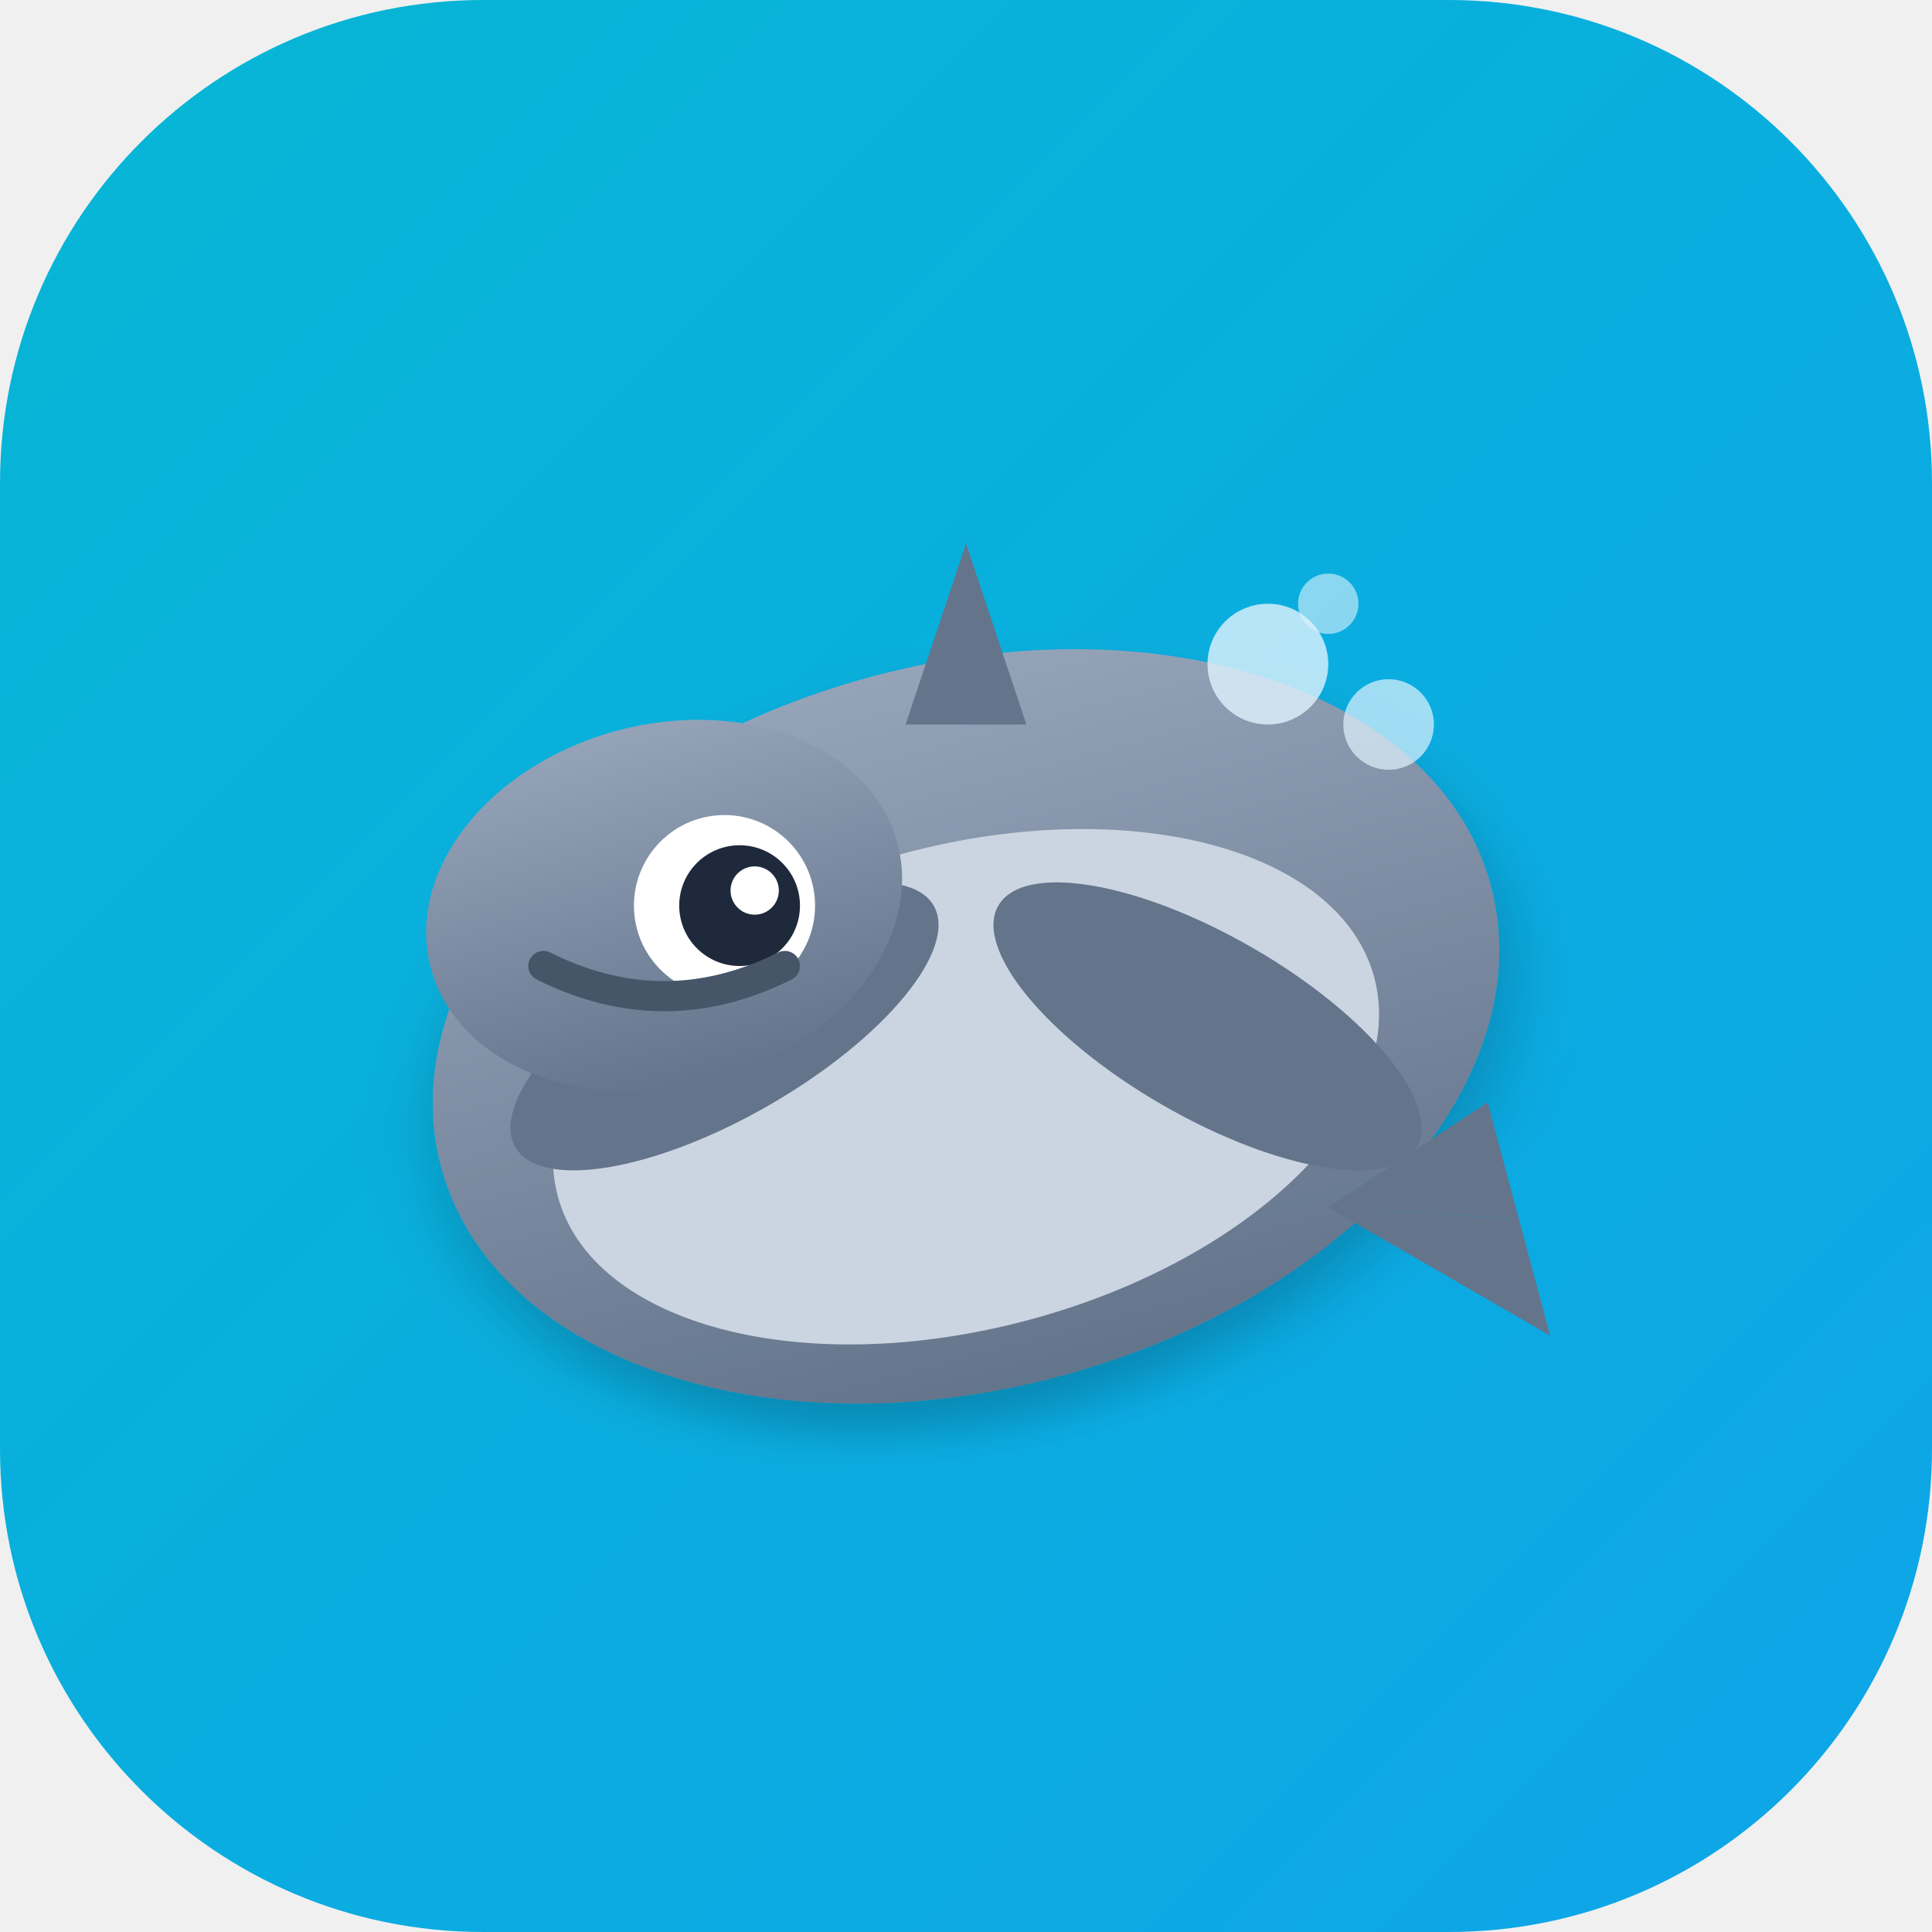
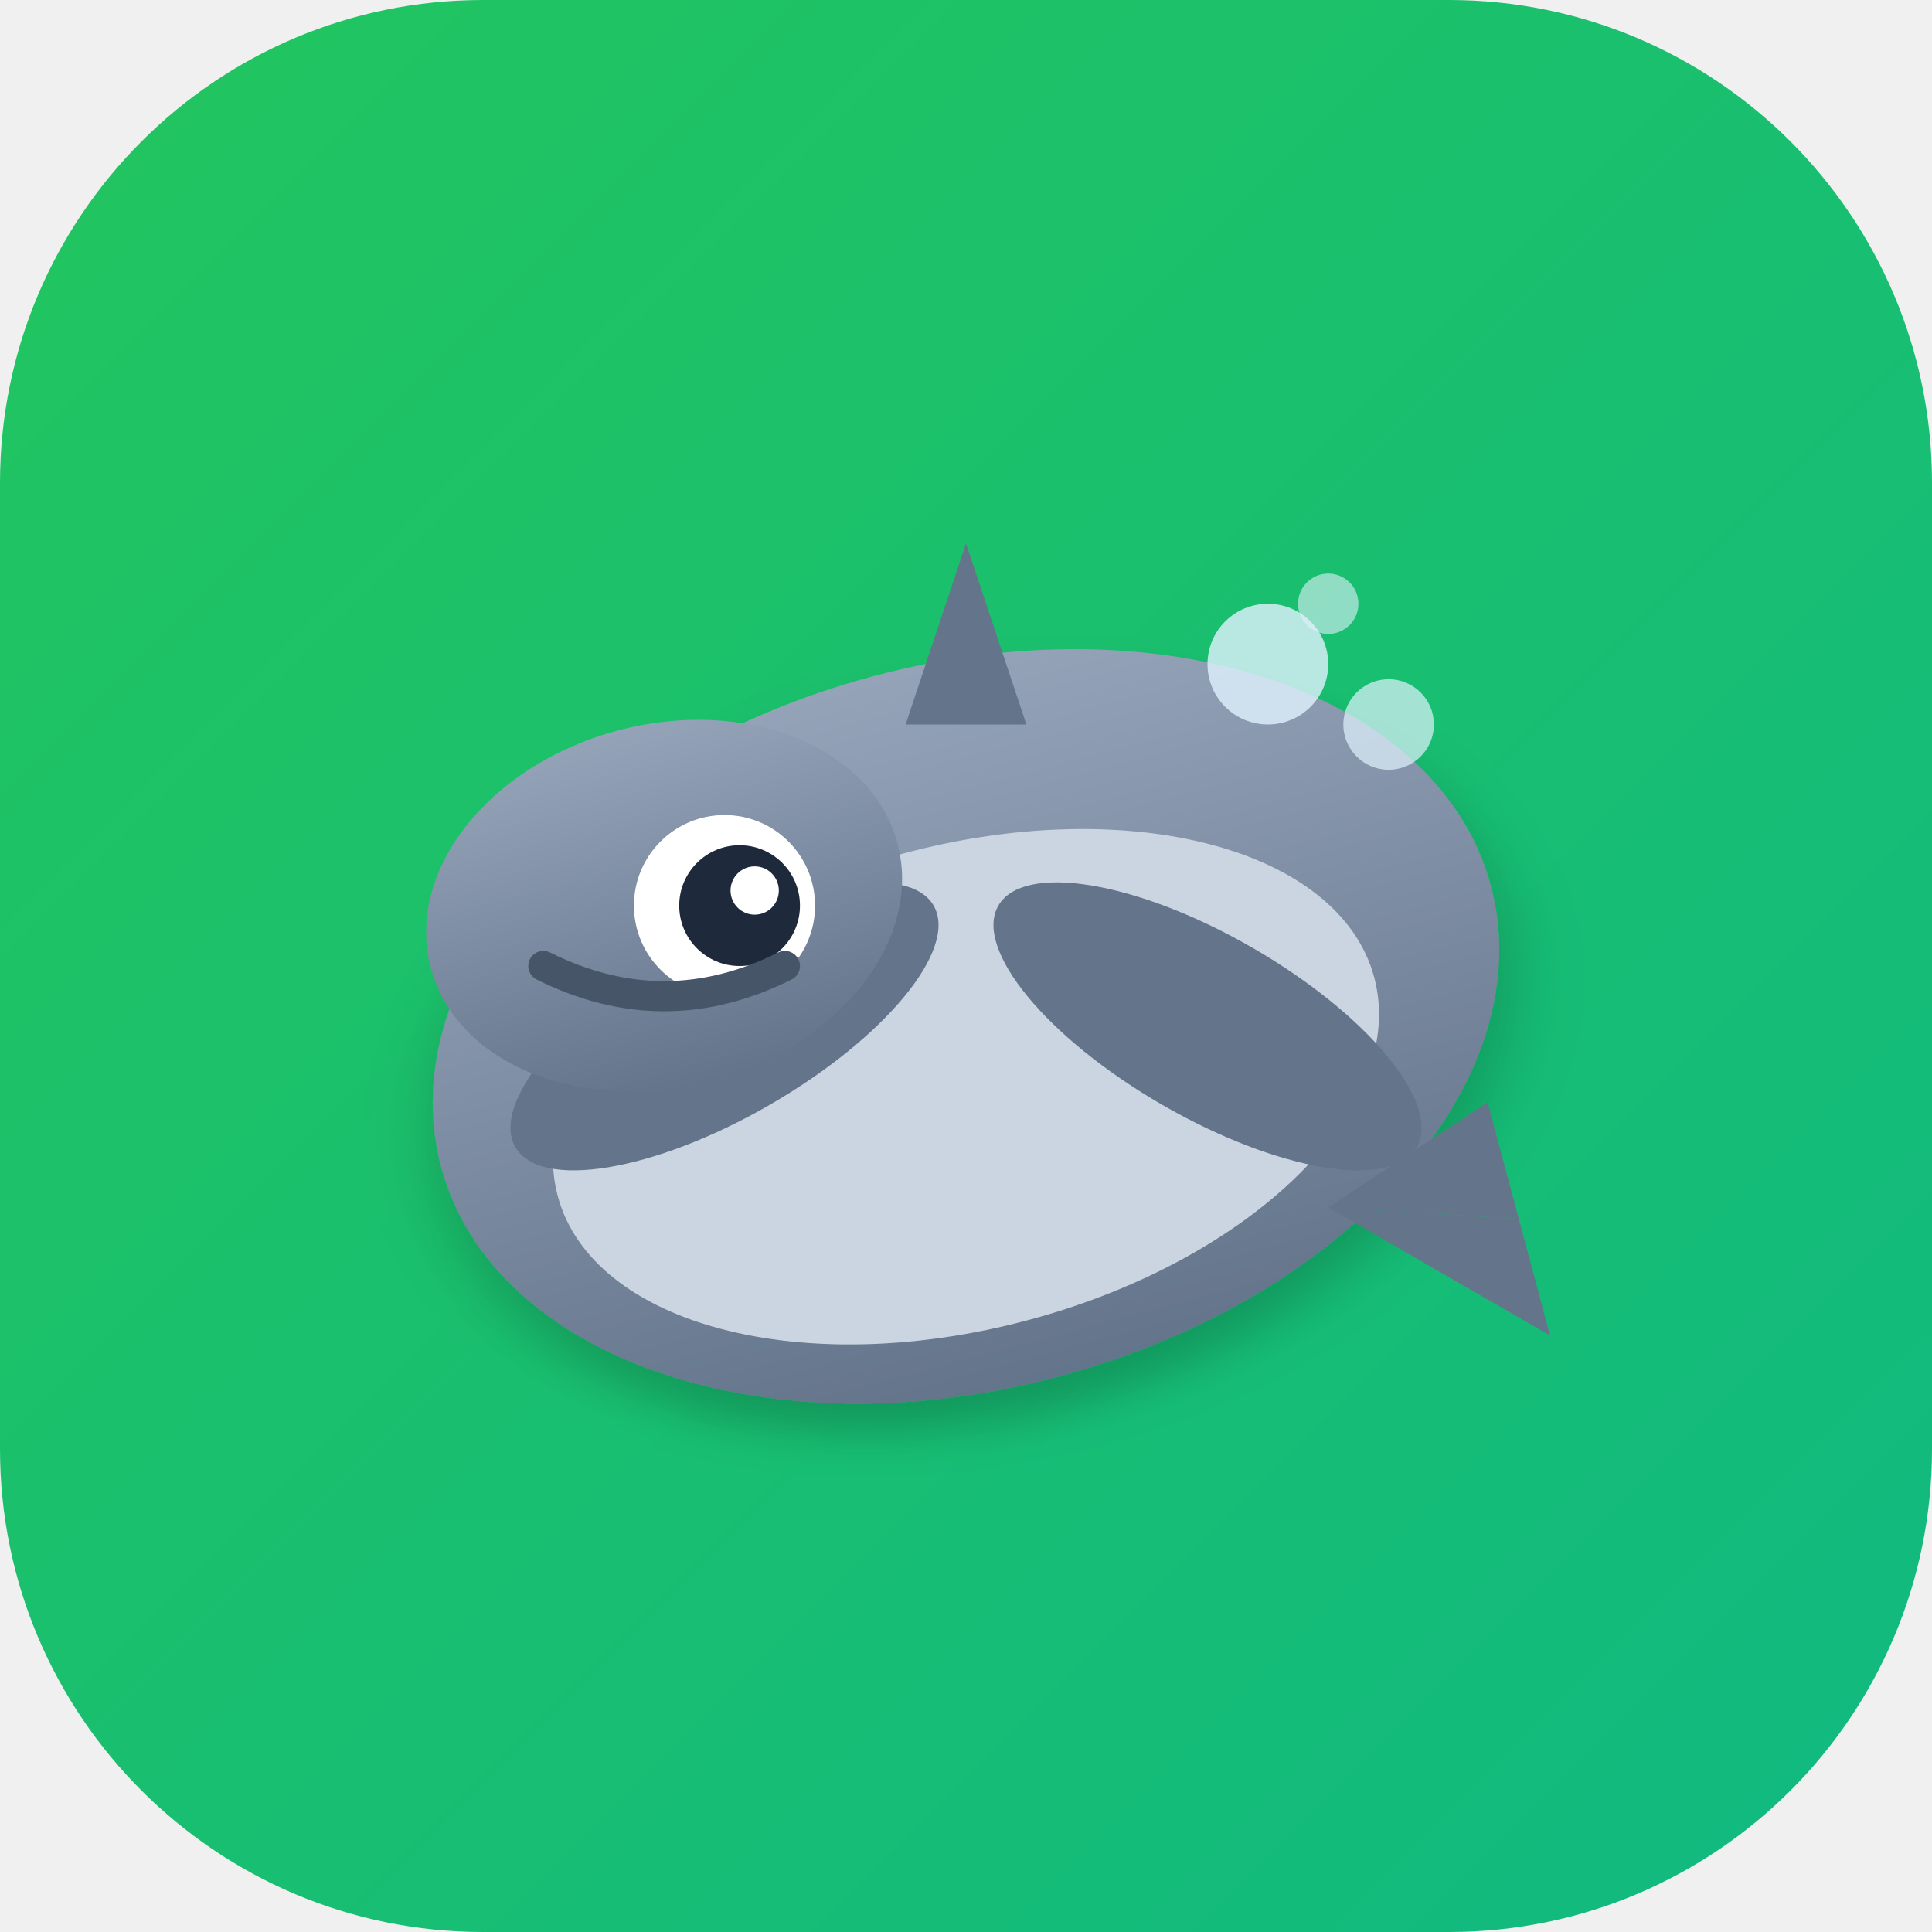
<svg xmlns="http://www.w3.org/2000/svg" width="64" height="64" viewBox="0 0 64 64">
  <defs>
    <linearGradient id="oceanGrad" x1="0%" y1="0%" x2="100%" y2="100%">
-       <stop offset="0%" style="stop-color:#06b6d4;stop-opacity:1" />
-       <stop offset="100%" style="stop-color:#0ea5e9;stop-opacity:1" />
+       <stop offset="0%" style="stop-color:#22c55e;stop-opacity:1" />
+       <stop offset="100%" style="stop-color:#10b981;stop-opacity:1" />
    </linearGradient>
    <linearGradient id="dolphinGrad" x1="0%" y1="0%" x2="0%" y2="100%">
      <stop offset="0%" style="stop-color:#94a3b8;stop-opacity:1" />
      <stop offset="100%" style="stop-color:#64748b;stop-opacity:1" />
    </linearGradient>
    <filter id="shadow">
      <feGaussianBlur in="SourceAlpha" stdDeviation="1" />
      <feOffset dx="0" dy="1" result="offsetblur" />
      <feFlood flood-color="#000000" flood-opacity="0.2" />
      <feComposite in2="offsetblur" operator="in" />
      <feMerge>
        <feMergeNode />
        <feMergeNode in="SourceGraphic" />
      </feMerge>
    </filter>
  </defs>
  <rect width="64" height="64" rx="16" fill="url(#oceanGrad)" />
  <g transform="translate(32, 32)">
    <ellipse cx="0" cy="2" rx="18" ry="12" fill="url(#dolphinGrad)" filter="url(#shadow)" transform="rotate(-15 0 2)" />
    <ellipse cx="0" cy="4" rx="14" ry="8" fill="#cbd5e1" transform="rotate(-15 0 4)" />
    <path d="M -2 -8 L 2 -8 L 0 -14 Z" fill="#64748b" />
    <ellipse cx="-8" cy="2" rx="8" ry="3" fill="#64748b" transform="rotate(-30 -8 2)" />
    <ellipse cx="8" cy="2" rx="8" ry="3" fill="#64748b" transform="rotate(30 8 2)" />
    <path d="M 12 8 L 18 6 L 18 10 Z" fill="#64748b" transform="rotate(-15 12 8)" />
    <path d="M 12 8 L 18 10 L 18 14 Z" fill="#64748b" transform="rotate(-15 12 8)" />
    <ellipse cx="-10" cy="-2" rx="8" ry="6" fill="url(#dolphinGrad)" transform="rotate(-15 -10 -2)" />
    <circle cx="-8" cy="-2" r="3" fill="white" />
    <circle cx="-7.5" cy="-2" r="2" fill="#1e293b" />
    <circle cx="-7" cy="-2.5" r="0.8" fill="white" />
    <path d="M -14 0 Q -10 2, -6 0" stroke="#475569" stroke-width="1" fill="none" stroke-linecap="round" />
    <circle cx="10" cy="-10" r="2" fill="#e0f2fe" opacity="0.8" />
    <circle cx="14" cy="-8" r="1.5" fill="#e0f2fe" opacity="0.7" />
    <circle cx="12" cy="-12" r="1" fill="#e0f2fe" opacity="0.6" />
  </g>
</svg>
